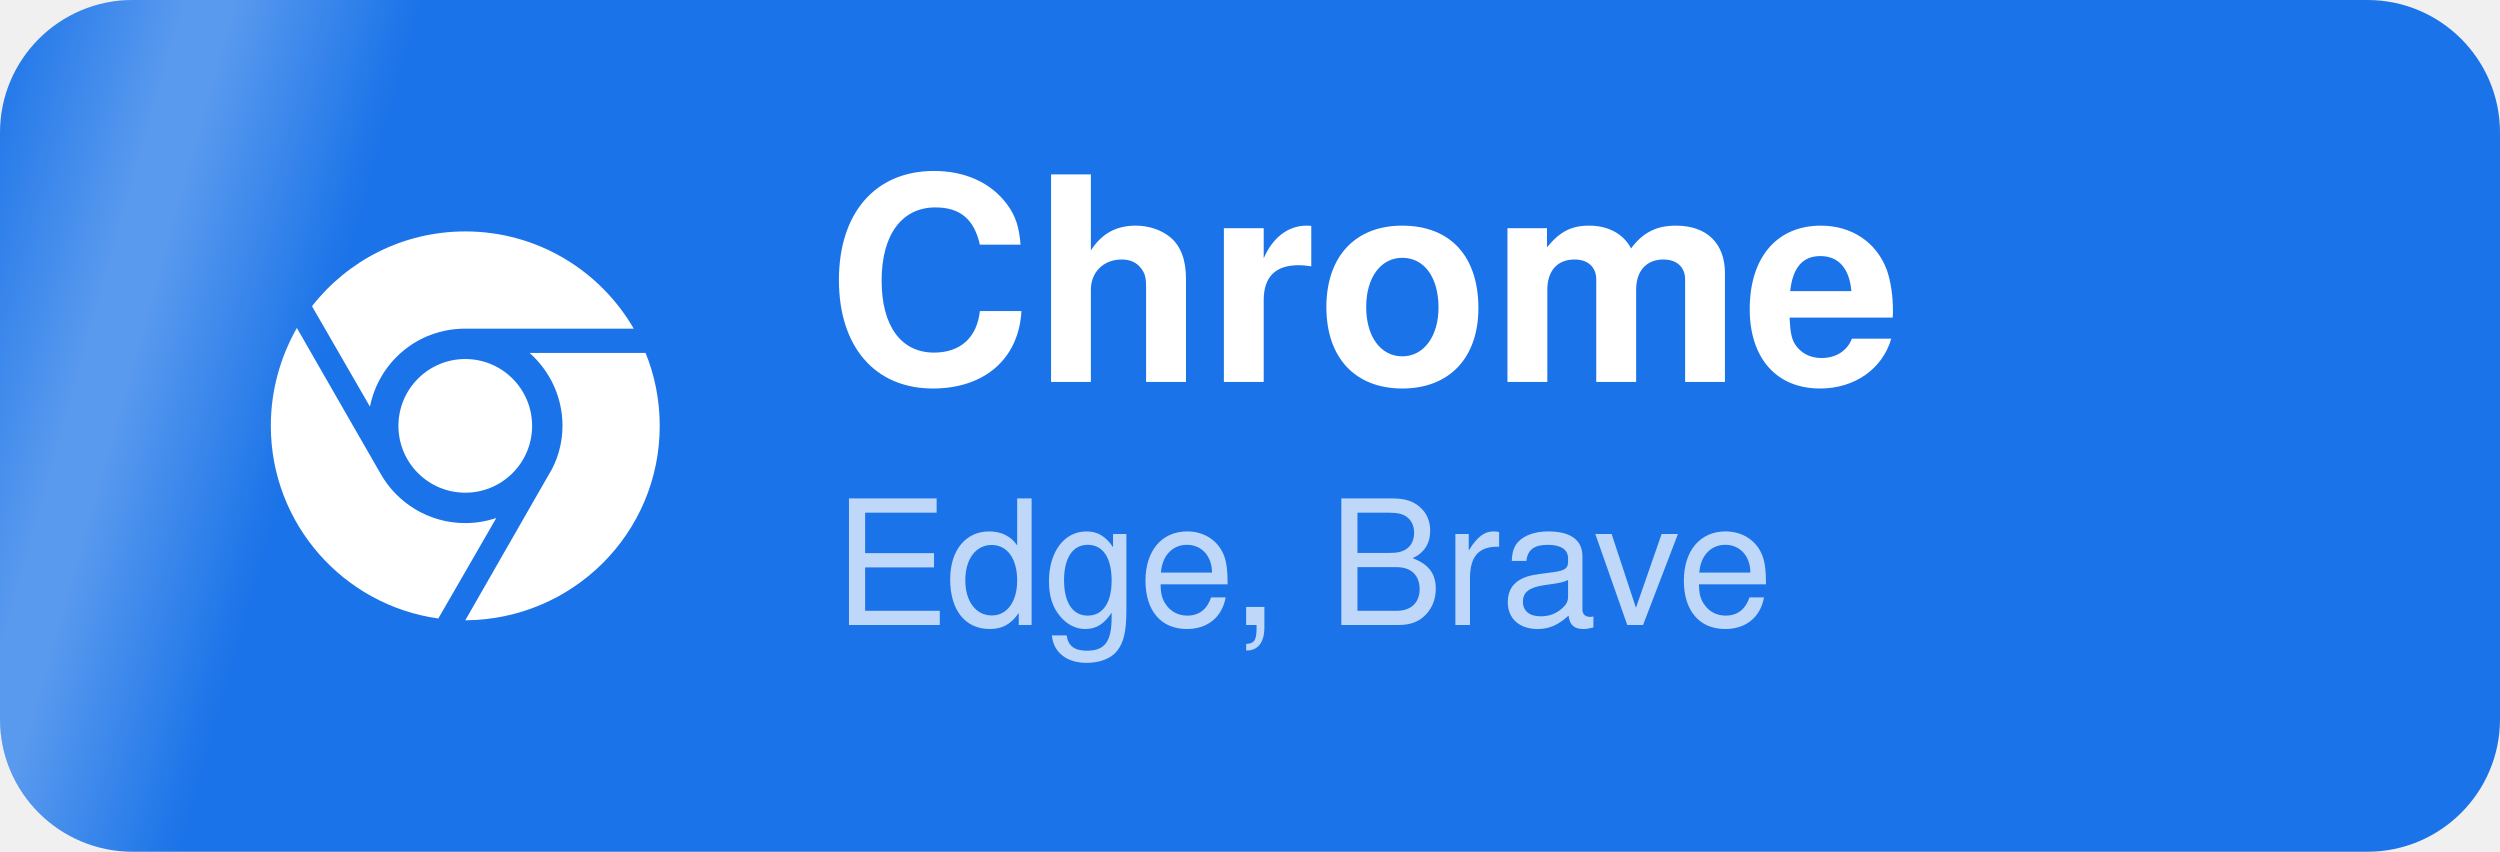
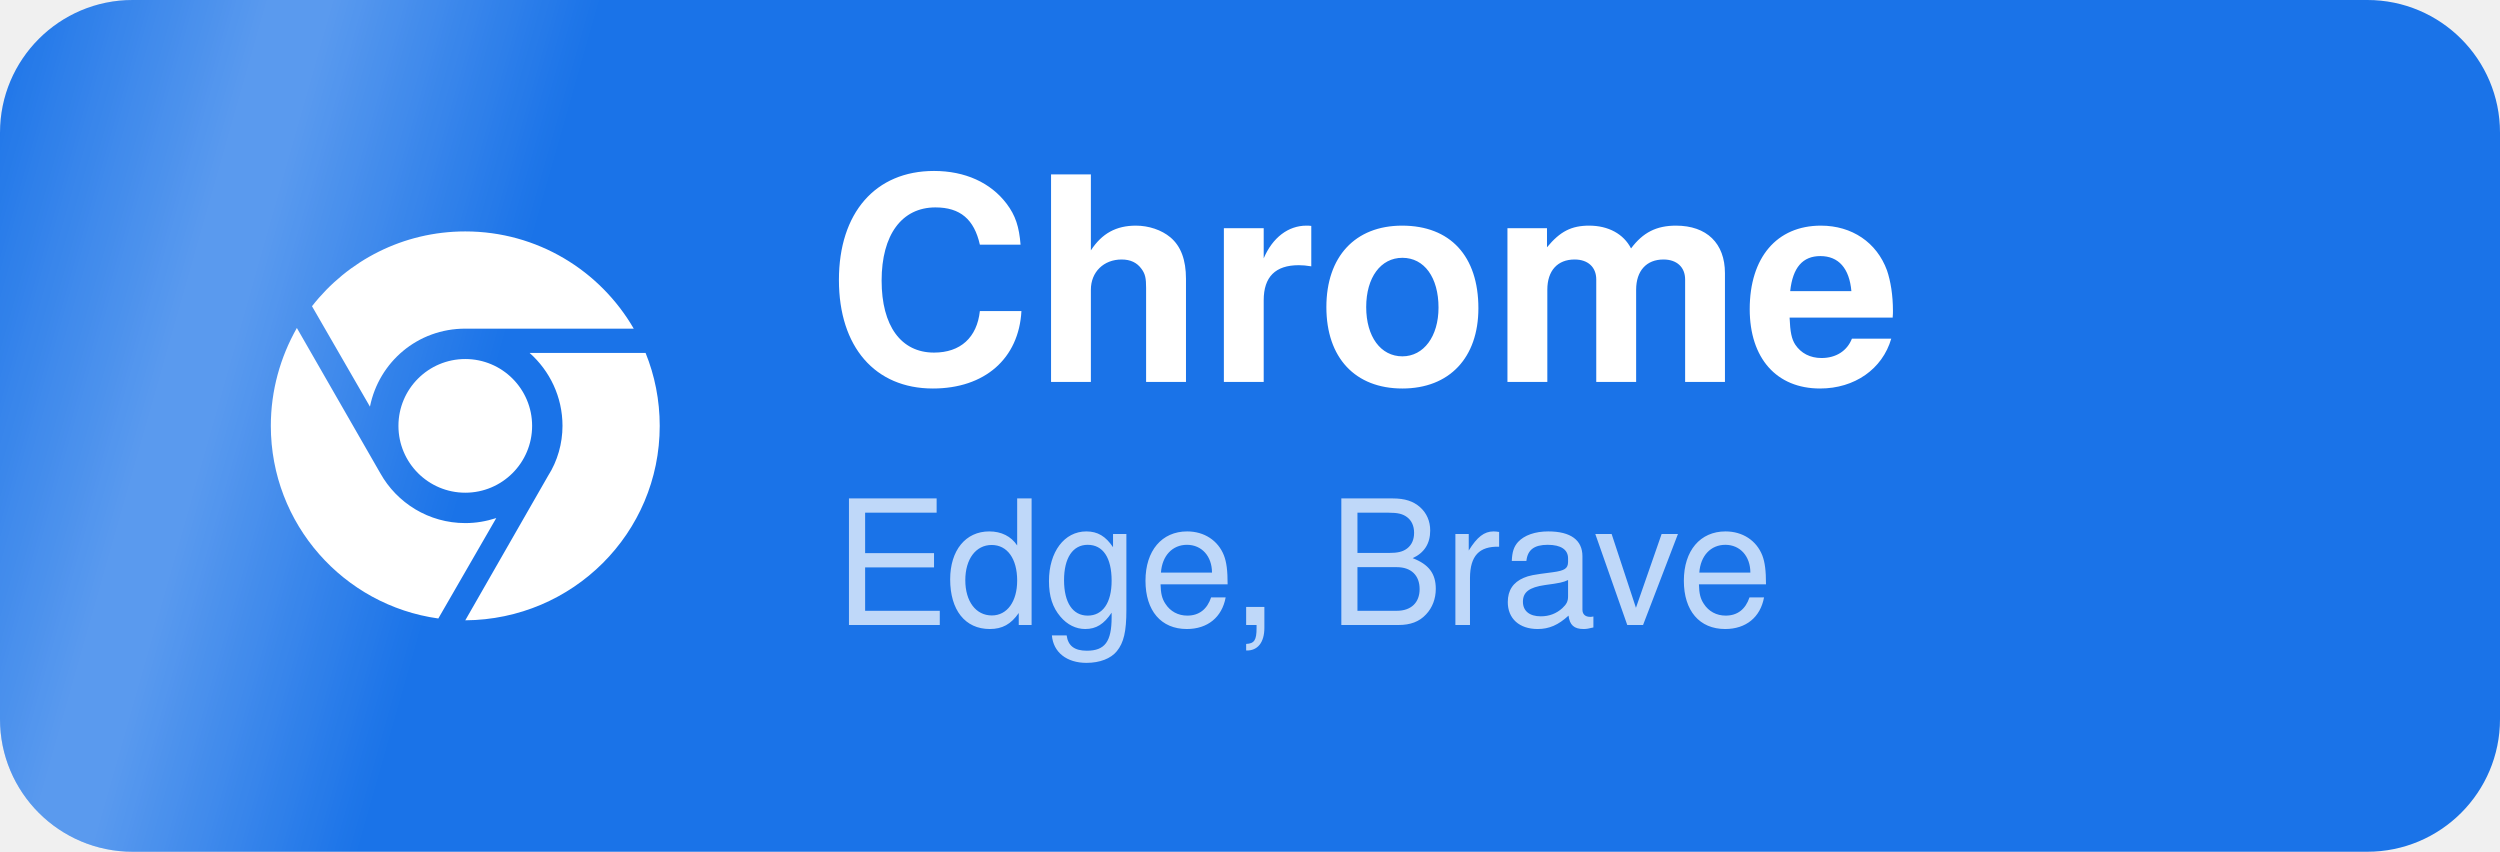
<svg xmlns="http://www.w3.org/2000/svg" viewBox="0 0 720 245.3" width="720" height="245.3" role="img" aria-label="Download the extension for Chrome, Edge, Brave and Opera">
  <defs>
    <clipPath id="edge">
      <path d="M38.2,0 H681.8 A38.2,38.2 0 0 1 720,38.2 V207.1 A38.2,38.2 0 0 1 681.8,245.3 H38.2 A38.2,38.2 0 0 1 0,207.1 V38.2 A38.2,38.2 0 0 1 38.2,0 Z" />
    </clipPath>
    <linearGradient id="sheen" x1="0" y1="0" x2="1" y2="0">
      <stop offset="0" stop-color="#fff" stop-opacity="0" />
      <stop offset="0.45" stop-color="#fff" stop-opacity="0.28" />
      <stop offset="0.55" stop-color="#fff" stop-opacity="0.28" />
      <stop offset="1" stop-color="#fff" stop-opacity="0" />
    </linearGradient>
  </defs>
  <style>
    @keyframes pass {
-       0%       { transform: translateX(-226.6px); }
-       11.03%   { transform: translateX(946.6px); }
-       100%     { transform: translateX(946.6px); }
+       0%       { transform: translateX(-278.2px); }
+       10.55%   { transform: translateX(998.2px); }
+       100%     { transform: translateX(998.2px); }
    }
-     .band { animation: pass 11.526s linear 6.660s infinite backwards; }
+     .band { animation: pass 9.206s linear 4.804s infinite backwards; }
    @media (prefers-reduced-motion: reduce) {
      .band { animation: none; opacity: 0; }
    }
  </style>
  <path d="M38.2,0 H681.8 A38.2,38.2 0 0 1 720,38.2 V207.1 A38.2,38.2 0 0 1 681.8,245.3 H38.2 A38.2,38.2 0 0 1 0,207.1 V38.2 A38.2,38.2 0 0 1 38.2,0 Z" fill="#1a73e8" />
  <g transform="translate(78.0 66.65) scale(0.21875)" fill="#ffffff">
    <path d="M0 256C0 209.4 12.47 165.6 34.27 127.1L144.1 318.3C166 357.5 207.9 384 256 384C270.3 384 283.1 381.7 296.8 377.4L220.5 509.6C95.9 492.3 0 385.3 0 256zM365.1 321.6C377.4 302.4 384 279.1 384 256C384 217.8 367.2 183.5 340.7 160H493.4C505.4 189.6 512 222.1 512 256C512 397.4 397.4 511.1 256 512L365.1 321.6zM477.8 128H256C193.1 128 142.3 172.1 130.5 230.7L54.19 98.47C101 38.53 174 0 256 0C350.8 0 433.5 51.48 477.8 128V128zM168 256C168 207.4 207.4 168 256 168C304.6 168 344 207.4 344 256C344 304.6 304.6 344 256 344C207.4 344 168 304.6 168 256z" />
  </g>
  <text x="238" y="110" font-family="-apple-system, BlinkMacSystemFont, 'Segoe UI', Helvetica, Arial, sans-serif" font-size="82" font-weight="700" fill="#ffffff">Chrome</text>
  <text x="240" y="180" font-family="-apple-system, BlinkMacSystemFont, 'Segoe UI', Helvetica, Arial, sans-serif" font-size="50" font-weight="400" fill="#ffffff" fill-opacity="0.72">Edge, Brave</text>
  <g clip-path="url(#edge)">
    <g class="band">
-       <rect x="0" y="-60" width="121.8" height="365.3" fill="url(#sheen)" transform="skewX(-16)" />
+       <rect x="0" y="-60" width="173.4" height="365.3" fill="url(#sheen)" transform="skewX(-16)" />
    </g>
  </g>
</svg>
